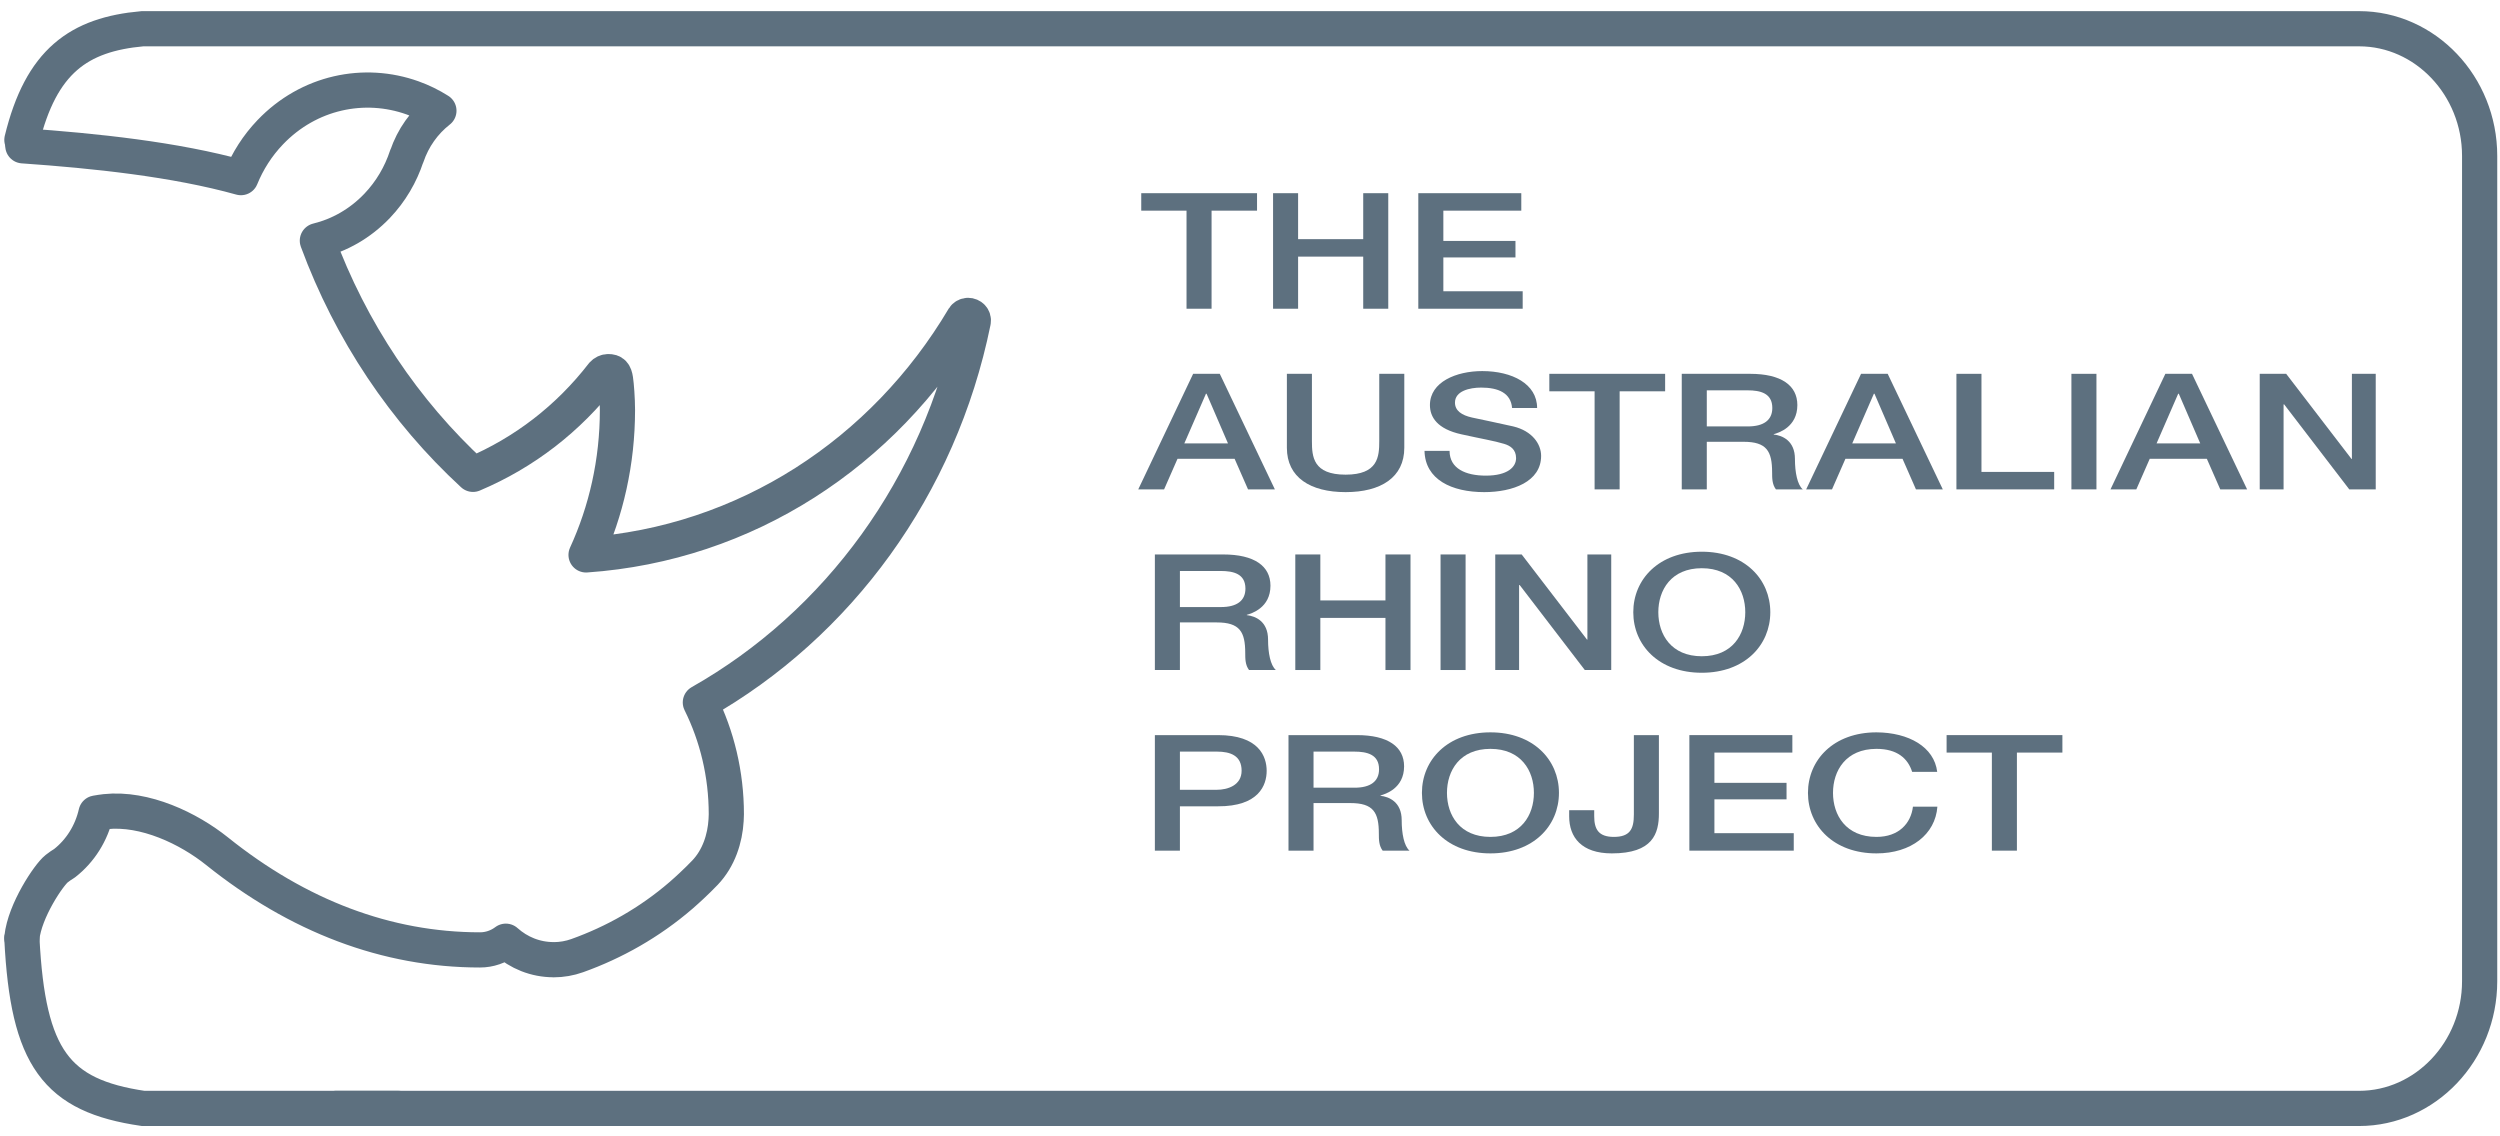
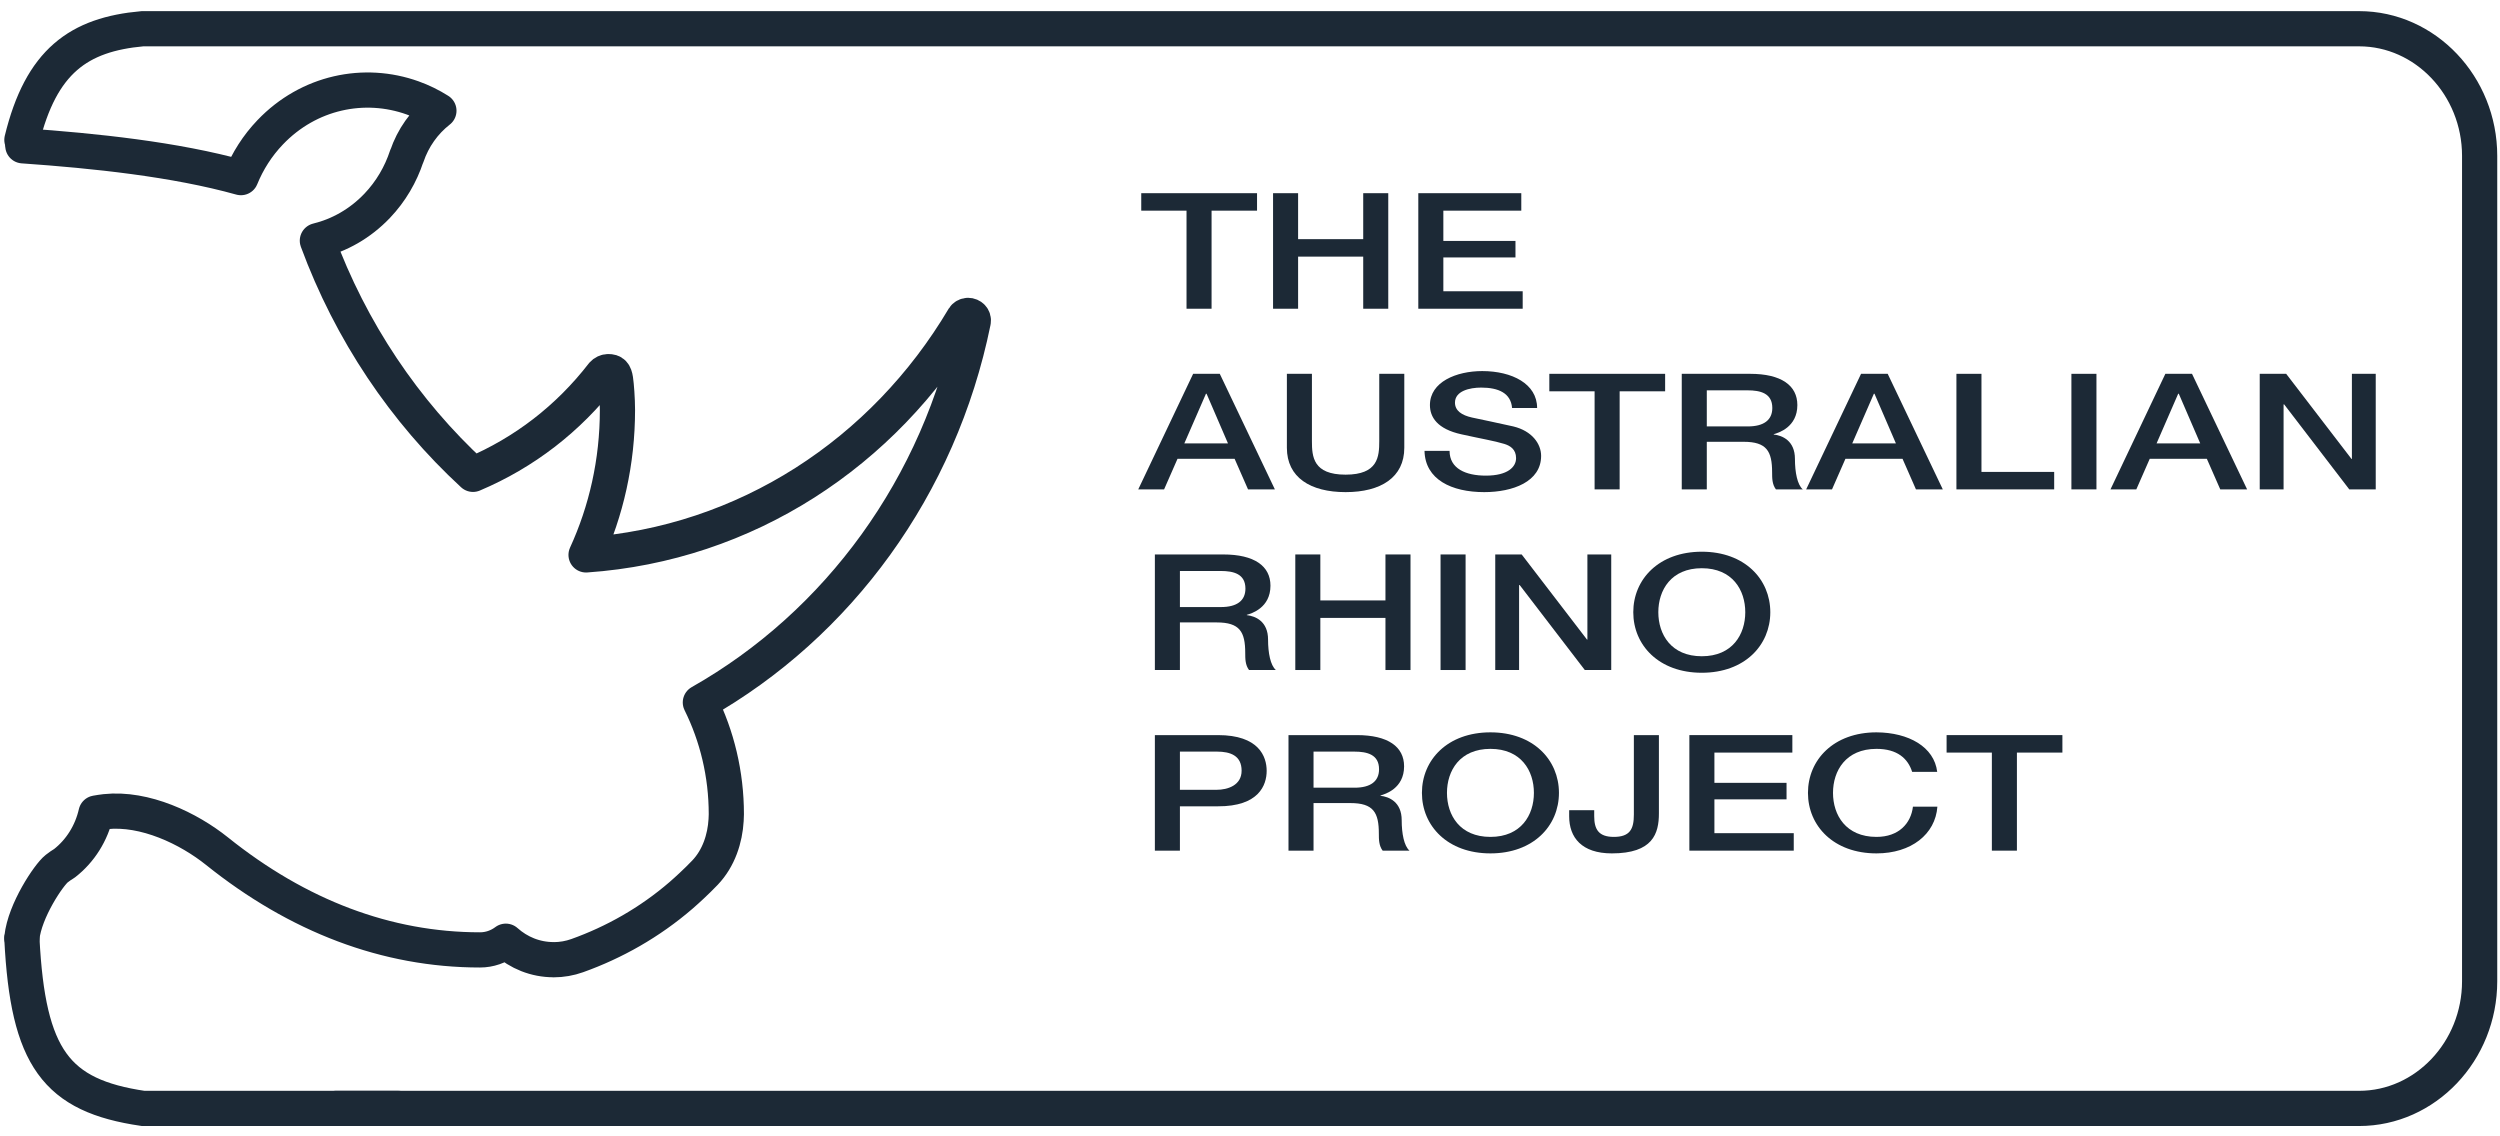
<svg xmlns="http://www.w3.org/2000/svg" width="348px" height="158px" viewBox="0 0 174 79" version="1.1">
-   <defs>
-     <filter id="filter-1">
-       <feColorMatrix in="SourceGraphic" type="matrix" values="0 0 0 0 0.111 0 0 0 0 0.162 0 0 0 0 0.212 0 0 0 1 0" />
-     </filter>
-   </defs>
  <g id="⇢---Desktop" stroke="none" stroke-width="1" fill="none" fill-rule="evenodd">
    <g id="05---Our-vision" transform="translate(-773, -3583)">
      <g id="TARP" transform="translate(774, 3585)">
-         <g filter="url(#filter-1)" id="Group">
-           <g>
-             <g id="Group-4" transform="translate(0, 3.896407)" stroke="#FFFFFE" stroke-linecap="round" stroke-width="2.45">
-               <path d="M26.732,71.25 L8.966,71.25 C2.901,70.361 0.943,67.743 0.524,59.444" id="Stroke-1" />
-               <path d="M0.524,59.368 C0.72,57.484 2.396,54.993 2.944,54.563 C3.116,54.427 3.299,54.301 3.488,54.187 C4.592,53.329 5.367,52.086 5.684,50.692 C5.899,50.655 6.114,50.618 6.33,50.595 C9.091,50.298 12.134,51.766 14.103,53.344 C19.737,57.86 25.908,60.217 32.41,60.217 C33.08,60.217 33.698,59.992 34.204,59.614 L34.206,59.612 C35.1,60.414 36.26,60.897 37.528,60.897 L37.524,60.901 C38.101,60.901 38.657,60.801 39.174,60.616 C41.739,59.699 44.213,58.308 46.4,56.422 C46.65,56.206 46.894,55.982 47.137,55.756 C47.453,55.46 47.765,55.156 48.068,54.839 C49.03,53.83 49.463,52.462 49.537,51.182 C49.546,51.046 49.553,50.909 49.553,50.775 C49.553,47.969 48.899,45.323 47.745,42.994 C57.331,37.566 64.401,27.967 66.738,16.482 C66.79,16.225 66.582,16.056 66.379,16.056 C66.252,16.056 66.14,16.123 66.074,16.225 C60.512,25.607 50.922,31.95 39.79,32.725 C41.19,29.672 41.975,26.25 41.975,22.637 C41.975,21.867 41.899,20.896 41.841,20.515 C41.776,20.083 41.643,19.97 41.344,19.97 C41.186,19.97 41.044,20.04 40.945,20.152 C38.558,23.238 35.492,25.606 31.921,27.117 C27.159,22.729 23.413,17.163 21.089,10.855 C22.612,10.482 24.059,9.677 25.247,8.432 C26.208,7.425 26.892,6.24 27.307,4.979 L27.316,4.976 C27.746,3.701 28.532,2.604 29.548,1.811 C28.966,1.443 28.356,1.147 27.726,0.92 C24.362,-0.289 20.488,0.502 17.805,3.312 C16.912,4.247 16.235,5.32 15.769,6.466 C11.186,5.187 5.607,4.602 0.589,4.251" id="Stroke-3" stroke-linejoin="round" />
-             </g>
-             <polyline id="Fill-5" fill="#FFFFFE" points="78.431 11.446 86.49 11.446 86.49 12.662 83.325 12.662 83.325 19.488 81.582 19.488 81.582 12.662 78.431 12.662 78.431 11.446" />
-             <polyline id="Fill-6" fill="#FFFFFE" points="87.605 11.446 89.348 11.446 89.348 14.645 93.88 14.645 93.88 11.446 95.623 11.446 95.623 19.488 93.88 19.488 93.88 15.861 89.348 15.861 89.348 19.488 87.605 19.488 87.605 11.446" />
-             <polyline id="Fill-7" fill="#FFFFFE" points="97.714 11.446 104.882 11.446 104.882 12.662 99.457 12.662 99.457 14.769 104.477 14.769 104.477 15.918 99.457 15.918 99.457 18.272 104.979 18.272 104.979 19.488 97.714 19.488 97.714 11.446" />
-             <path d="M81.429,28.862 L84.468,28.862 L82.977,25.404 L82.935,25.404 L81.429,28.862 Z M82.042,24.018 L83.897,24.018 L87.731,32.061 L85.863,32.061 L84.929,29.932 L80.955,29.932 L80.021,32.061 L78.222,32.061 L82.042,24.018 L82.042,24.018 Z" id="Fill-8" fill="#FFFFFE" />
-             <path d="M88.567,24.018 L90.31,24.018 L90.31,28.704 C90.31,29.786 90.394,31.036 92.653,31.036 C94.912,31.036 94.996,29.786 94.996,28.704 L94.996,24.018 L96.739,24.018 L96.739,29.166 C96.739,31.227 95.108,32.252 92.653,32.252 C90.199,32.252 88.567,31.227 88.567,29.166 L88.567,24.018" id="Fill-9" fill="#FFFFFE" />
-             <path d="M99.89,29.38 C99.89,30.619 101.019,31.104 102.413,31.104 C103.947,31.104 104.519,30.495 104.519,29.887 C104.519,29.267 104.101,29.019 103.696,28.895 C102.999,28.682 102.093,28.535 100.726,28.231 C99.025,27.86 98.523,27.026 98.523,26.193 C98.523,24.582 100.363,23.827 102.163,23.827 C104.24,23.827 105.983,24.717 105.983,26.395 L104.24,26.395 C104.156,25.359 103.292,24.976 102.093,24.976 C101.284,24.976 100.266,25.212 100.266,26.023 C100.266,26.587 100.74,26.902 101.451,27.06 C101.605,27.093 103.808,27.556 104.324,27.679 C105.635,27.995 106.262,28.895 106.262,29.729 C106.262,31.532 104.282,32.252 102.302,32.252 C100.029,32.252 98.188,31.374 98.146,29.38 L99.89,29.38" id="Fill-10" fill="#FFFFFE" />
-             <polyline id="Fill-11" fill="#FFFFFE" points="106.833 24.018 114.893 24.018 114.893 25.235 111.727 25.235 111.727 32.061 109.984 32.061 109.984 25.235 106.833 25.235 106.833 24.018" />
-             <path d="M117.793,27.679 L120.652,27.679 C121.753,27.679 122.353,27.24 122.353,26.395 C122.353,25.37 121.531,25.167 120.624,25.167 L117.793,25.167 L117.793,27.679 Z M116.05,24.018 L120.806,24.018 C122.98,24.018 124.096,24.829 124.096,26.193 C124.096,27.736 122.771,28.13 122.45,28.22 L122.45,28.242 C123.051,28.31 123.928,28.67 123.928,29.943 C123.928,30.878 124.096,31.734 124.473,32.061 L122.604,32.061 C122.339,31.712 122.339,31.272 122.339,30.878 C122.339,29.403 121.963,28.749 120.359,28.749 L117.793,28.749 L117.793,32.061 L116.05,32.061 L116.05,24.018 L116.05,24.018 Z" id="Fill-12" fill="#FFFFFE" />
-             <path d="M127.916,28.862 L130.956,28.862 L129.464,25.404 L129.422,25.404 L127.916,28.862 Z M128.529,24.018 L130.384,24.018 L134.219,32.061 L132.35,32.061 L131.416,29.932 L127.442,29.932 L126.508,32.061 L124.709,32.061 L128.529,24.018 L128.529,24.018 Z" id="Fill-13" fill="#FFFFFE" />
-             <polyline id="Fill-14" fill="#FFFFFE" points="135.167 24.018 136.91 24.018 136.91 30.845 141.971 30.845 141.971 32.061 135.167 32.061 135.167 24.018" />
-             <polygon id="Fill-15" fill="#FFFFFE" points="143.17 32.061 144.913 32.061 144.913 24.018 143.17 24.018" />
-             <path d="M149.097,28.862 L152.136,28.862 L150.644,25.404 L150.602,25.404 L149.097,28.862 Z M149.709,24.018 L151.564,24.018 L155.399,32.061 L153.53,32.061 L152.596,29.932 L148.622,29.932 L147.688,32.061 L145.89,32.061 L149.709,24.018 L149.709,24.018 Z" id="Fill-16" fill="#FFFFFE" />
-             <polyline id="Fill-17" fill="#FFFFFE" points="156.277 24.018 158.118 24.018 162.664 29.943 162.692 29.943 162.692 24.018 164.351 24.018 164.351 32.061 162.51 32.061 157.979 26.148 157.937 26.148 157.937 32.061 156.277 32.061 156.277 24.018" />
-             <path d="M81.122,40.251 L83.981,40.251 C85.082,40.251 85.682,39.812 85.682,38.968 C85.682,37.942 84.859,37.74 83.953,37.74 L81.122,37.74 L81.122,40.251 Z M79.379,36.59 L84.134,36.59 C86.309,36.59 87.424,37.401 87.424,38.764 C87.424,40.307 86.1,40.702 85.779,40.792 L85.779,40.814 C86.378,40.882 87.257,41.242 87.257,42.515 C87.257,43.45 87.424,44.306 87.801,44.633 L85.933,44.633 C85.668,44.284 85.668,43.844 85.668,43.45 C85.668,41.975 85.291,41.321 83.688,41.321 L81.122,41.321 L81.122,44.633 L79.379,44.633 L79.379,36.59 L79.379,36.59 Z" id="Fill-18" fill="#FFFFFE" />
-             <polyline id="Fill-19" fill="#FFFFFE" points="89.153 36.59 90.896 36.59 90.896 39.79 95.428 39.79 95.428 36.59 97.171 36.59 97.171 44.633 95.428 44.633 95.428 41.006 90.896 41.006 90.896 44.633 89.153 44.633 89.153 36.59" />
-             <polygon id="Fill-20" fill="#FFFFFE" points="99.262 44.633 101.005 44.633 101.005 36.59 99.262 36.59" />
-             <polyline id="Fill-21" fill="#FFFFFE" points="103.069 36.59 104.909 36.59 109.455 42.515 109.483 42.515 109.483 36.59 111.142 36.59 111.142 44.633 109.302 44.633 104.77 38.719 104.728 38.719 104.728 44.633 103.069 44.633 103.069 36.59" />
-             <path d="M114.419,40.611 C114.419,42.155 115.311,43.675 117.445,43.675 C119.578,43.675 120.471,42.155 120.471,40.611 C120.471,39.069 119.578,37.548 117.445,37.548 C115.311,37.548 114.419,39.069 114.419,40.611 Z M122.213,40.611 C122.213,42.91 120.429,44.824 117.445,44.824 C114.46,44.824 112.676,42.91 112.676,40.611 C112.676,38.314 114.46,36.399 117.445,36.399 C120.429,36.399 122.213,38.314 122.213,40.611 L122.213,40.611 Z" id="Fill-22" fill="#FFFFFE" />
-             <path d="M81.122,52.97 L83.674,52.97 C84.454,52.97 85.416,52.655 85.416,51.641 C85.416,50.582 84.622,50.312 83.702,50.312 L81.122,50.312 L81.122,52.97 Z M79.379,49.163 L83.771,49.163 C86.615,49.163 87.16,50.65 87.16,51.652 C87.16,52.644 86.615,54.13 83.771,54.119 L81.122,54.119 L81.122,57.205 L79.379,57.205 L79.379,49.163 L79.379,49.163 Z" id="Fill-23" fill="#FFFFFE" />
-             <path d="M90.422,52.824 L93.281,52.824 C94.383,52.824 94.982,52.384 94.982,51.539 C94.982,50.515 94.159,50.312 93.253,50.312 L90.422,50.312 L90.422,52.824 Z M88.679,49.163 L93.434,49.163 C95.609,49.163 96.725,49.974 96.725,51.337 C96.725,52.881 95.401,53.274 95.08,53.365 L95.08,53.386 C95.679,53.455 96.558,53.815 96.558,55.087 C96.558,56.023 96.725,56.878 97.101,57.205 L95.233,57.205 C94.968,56.856 94.968,56.417 94.968,56.023 C94.968,54.548 94.591,53.894 92.988,53.894 L90.422,53.894 L90.422,57.205 L88.679,57.205 L88.679,49.163 L88.679,49.163 Z" id="Fill-24" fill="#FFFFFE" />
-             <path d="M99.709,53.184 C99.709,54.728 100.601,56.248 102.734,56.248 C104.868,56.248 105.76,54.728 105.76,53.184 C105.76,51.641 104.868,50.121 102.734,50.121 C100.601,50.121 99.709,51.641 99.709,53.184 Z M107.503,53.184 C107.503,55.482 105.718,57.396 102.734,57.396 C99.75,57.396 97.966,55.482 97.966,53.184 C97.966,50.887 99.75,48.971 102.734,48.971 C105.718,48.971 107.503,50.887 107.503,53.184 L107.503,53.184 Z" id="Fill-25" fill="#FFFFFE" />
-             <path d="M114.46,54.614 C114.46,56.011 114.043,57.396 111.184,57.396 C109.078,57.396 108.214,56.282 108.214,54.817 L108.214,54.389 L109.957,54.389 L109.957,54.807 C109.957,55.719 110.263,56.248 111.323,56.248 C112.452,56.248 112.717,55.695 112.717,54.694 L112.717,49.163 L114.46,49.163 L114.46,54.614" id="Fill-26" fill="#FFFFFE" />
-             <polyline id="Fill-27" fill="#FFFFFE" points="116.58 49.163 123.748 49.163 123.748 50.38 118.323 50.38 118.323 52.486 123.343 52.486 123.343 53.635 118.323 53.635 118.323 55.989 123.845 55.989 123.845 57.205 116.58 57.205 116.58 49.163" />
-             <path d="M132.085,51.72 C131.792,50.796 131.054,50.121 129.603,50.121 C127.47,50.121 126.577,51.641 126.577,53.184 C126.577,54.728 127.47,56.248 129.603,56.248 C131.151,56.248 132.002,55.313 132.141,54.142 L133.842,54.142 C133.703,56.068 132.016,57.396 129.603,57.396 C126.619,57.396 124.834,55.482 124.834,53.184 C124.834,50.887 126.619,48.971 129.603,48.971 C131.848,48.983 133.62,49.985 133.829,51.72 L132.085,51.72" id="Fill-28" fill="#FFFFFE" />
-             <polyline id="Fill-29" fill="#FFFFFE" points="134.483 49.163 142.543 49.163 142.543 50.38 139.377 50.38 139.377 57.205 137.634 57.205 137.634 50.38 134.483 50.38 134.483 49.163" />
-             <path d="M0.524,7.737 C1.86,2.255 4.482,0.399 8.915,0 L163.193,0 C167.807,0 171.583,3.982 171.583,8.849 L171.583,66.297 C171.583,71.164 167.807,75.146 163.193,75.146 L145.718,75.146 M22.406,75.143 L150.008,75.143" id="Stroke-30" stroke="#FFFFFE" stroke-width="2.45" stroke-linecap="round" />
-           </g>
+         <g id="Group-4" transform="translate(0, 3.896407)" stroke="#1C2936" stroke-linecap="round" stroke-width="2.45">
+           <path d="M26.732,71.25 L8.966,71.25 C2.901,70.361 0.943,67.743 0.524,59.444" id="Stroke-1" />
+           <path d="M0.524,59.368 C0.72,57.484 2.396,54.993 2.944,54.563 C3.116,54.427 3.299,54.301 3.488,54.187 C4.592,53.329 5.367,52.086 5.684,50.692 C5.899,50.655 6.114,50.618 6.33,50.595 C9.091,50.298 12.134,51.766 14.103,53.344 C19.737,57.86 25.908,60.217 32.41,60.217 C33.08,60.217 33.698,59.992 34.204,59.614 L34.206,59.612 C35.1,60.414 36.26,60.897 37.528,60.897 L37.524,60.901 C38.101,60.901 38.657,60.801 39.174,60.616 C41.739,59.699 44.213,58.308 46.4,56.422 C46.65,56.206 46.894,55.982 47.137,55.756 C47.453,55.46 47.765,55.156 48.068,54.839 C49.03,53.83 49.463,52.462 49.537,51.182 C49.546,51.046 49.553,50.909 49.553,50.775 C49.553,47.969 48.899,45.323 47.745,42.994 C57.331,37.566 64.401,27.967 66.738,16.482 C66.79,16.225 66.582,16.056 66.379,16.056 C66.252,16.056 66.14,16.123 66.074,16.225 C60.512,25.607 50.922,31.95 39.79,32.725 C41.19,29.672 41.975,26.25 41.975,22.637 C41.975,21.867 41.899,20.896 41.841,20.515 C41.776,20.083 41.643,19.97 41.344,19.97 C41.186,19.97 41.044,20.04 40.945,20.152 C38.558,23.238 35.492,25.606 31.921,27.117 C27.159,22.729 23.413,17.163 21.089,10.855 C22.612,10.482 24.059,9.677 25.247,8.432 C26.208,7.425 26.892,6.24 27.307,4.979 L27.316,4.976 C27.746,3.701 28.532,2.604 29.548,1.811 C28.966,1.443 28.356,1.147 27.726,0.92 C24.362,-0.289 20.488,0.502 17.805,3.312 C16.912,4.247 16.235,5.32 15.769,6.466 C11.186,5.187 5.607,4.602 0.589,4.251" id="Stroke-3" stroke-linejoin="round" />
        </g>
+         <polyline id="Fill-5" fill="#1C2936" points="78.431 11.446 86.49 11.446 86.49 12.662 83.325 12.662 83.325 19.488 81.582 19.488 81.582 12.662 78.431 12.662 78.431 11.446" />
+         <polyline id="Fill-6" fill="#1C2936" points="87.605 11.446 89.348 11.446 89.348 14.645 93.88 14.645 93.88 11.446 95.623 11.446 95.623 19.488 93.88 19.488 93.88 15.861 89.348 15.861 89.348 19.488 87.605 19.488 87.605 11.446" />
+         <polyline id="Fill-7" fill="#1C2936" points="97.714 11.446 104.882 11.446 104.882 12.662 99.457 12.662 99.457 14.769 104.477 14.769 104.477 15.918 99.457 15.918 99.457 18.272 104.979 18.272 104.979 19.488 97.714 19.488 97.714 11.446" />
+         <path d="M81.429,28.862 L84.468,28.862 L82.977,25.404 L82.935,25.404 L81.429,28.862 Z M82.042,24.018 L83.897,24.018 L87.731,32.061 L85.863,32.061 L84.929,29.932 L80.955,29.932 L80.021,32.061 L78.222,32.061 L82.042,24.018 L82.042,24.018 Z" id="Fill-8" fill="#1C2936" />
+         <path d="M88.567,24.018 L90.31,24.018 L90.31,28.704 C90.31,29.786 90.394,31.036 92.653,31.036 C94.912,31.036 94.996,29.786 94.996,28.704 L94.996,24.018 L96.739,24.018 L96.739,29.166 C96.739,31.227 95.108,32.252 92.653,32.252 C90.199,32.252 88.567,31.227 88.567,29.166 L88.567,24.018" id="Fill-9" fill="#1C2936" />
+         <path d="M99.89,29.38 C99.89,30.619 101.019,31.104 102.413,31.104 C103.947,31.104 104.519,30.495 104.519,29.887 C104.519,29.267 104.101,29.019 103.696,28.895 C102.999,28.682 102.093,28.535 100.726,28.231 C99.025,27.86 98.523,27.026 98.523,26.193 C98.523,24.582 100.363,23.827 102.163,23.827 C104.24,23.827 105.983,24.717 105.983,26.395 L104.24,26.395 C104.156,25.359 103.292,24.976 102.093,24.976 C101.284,24.976 100.266,25.212 100.266,26.023 C100.266,26.587 100.74,26.902 101.451,27.06 C101.605,27.093 103.808,27.556 104.324,27.679 C105.635,27.995 106.262,28.895 106.262,29.729 C106.262,31.532 104.282,32.252 102.302,32.252 C100.029,32.252 98.188,31.374 98.146,29.38 L99.89,29.38" id="Fill-10" fill="#1C2936" />
+         <polyline id="Fill-11" fill="#1C2936" points="106.833 24.018 114.893 24.018 114.893 25.235 111.727 25.235 111.727 32.061 109.984 32.061 109.984 25.235 106.833 25.235 106.833 24.018" />
+         <path d="M117.793,27.679 L120.652,27.679 C121.753,27.679 122.353,27.24 122.353,26.395 C122.353,25.37 121.531,25.167 120.624,25.167 L117.793,25.167 L117.793,27.679 Z M116.05,24.018 L120.806,24.018 C122.98,24.018 124.096,24.829 124.096,26.193 C124.096,27.736 122.771,28.13 122.45,28.22 L122.45,28.242 C123.051,28.31 123.928,28.67 123.928,29.943 C123.928,30.878 124.096,31.734 124.473,32.061 L122.604,32.061 C122.339,31.712 122.339,31.272 122.339,30.878 C122.339,29.403 121.963,28.749 120.359,28.749 L117.793,28.749 L117.793,32.061 L116.05,32.061 L116.05,24.018 L116.05,24.018 Z" id="Fill-12" fill="#1C2936" />
+         <path d="M127.916,28.862 L130.956,28.862 L129.464,25.404 L129.422,25.404 L127.916,28.862 Z M128.529,24.018 L130.384,24.018 L134.219,32.061 L132.35,32.061 L131.416,29.932 L127.442,29.932 L126.508,32.061 L124.709,32.061 L128.529,24.018 L128.529,24.018 Z" id="Fill-13" fill="#1C2936" />
+         <polyline id="Fill-14" fill="#1C2936" points="135.167 24.018 136.91 24.018 136.91 30.845 141.971 30.845 141.971 32.061 135.167 32.061 135.167 24.018" />
+         <polygon id="Fill-15" fill="#1C2936" points="143.17 32.061 144.913 32.061 144.913 24.018 143.17 24.018" />
+         <path d="M149.097,28.862 L152.136,28.862 L150.644,25.404 L150.602,25.404 L149.097,28.862 Z M149.709,24.018 L151.564,24.018 L155.399,32.061 L153.53,32.061 L152.596,29.932 L148.622,29.932 L147.688,32.061 L145.89,32.061 L149.709,24.018 L149.709,24.018 Z" id="Fill-16" fill="#1C2936" />
+         <polyline id="Fill-17" fill="#1C2936" points="156.277 24.018 158.118 24.018 162.664 29.943 162.692 29.943 162.692 24.018 164.351 24.018 164.351 32.061 162.51 32.061 157.979 26.148 157.937 26.148 157.937 32.061 156.277 32.061 156.277 24.018" />
+         <path d="M81.122,40.251 L83.981,40.251 C85.082,40.251 85.682,39.812 85.682,38.968 C85.682,37.942 84.859,37.74 83.953,37.74 L81.122,37.74 L81.122,40.251 Z M79.379,36.59 L84.134,36.59 C86.309,36.59 87.424,37.401 87.424,38.764 C87.424,40.307 86.1,40.702 85.779,40.792 L85.779,40.814 C86.378,40.882 87.257,41.242 87.257,42.515 C87.257,43.45 87.424,44.306 87.801,44.633 L85.933,44.633 C85.668,44.284 85.668,43.844 85.668,43.45 C85.668,41.975 85.291,41.321 83.688,41.321 L81.122,41.321 L81.122,44.633 L79.379,44.633 L79.379,36.59 L79.379,36.59 Z" id="Fill-18" fill="#1C2936" />
+         <polyline id="Fill-19" fill="#1C2936" points="89.153 36.59 90.896 36.59 90.896 39.79 95.428 39.79 95.428 36.59 97.171 36.59 97.171 44.633 95.428 44.633 95.428 41.006 90.896 41.006 90.896 44.633 89.153 44.633 89.153 36.59" />
+         <polygon id="Fill-20" fill="#1C2936" points="99.262 44.633 101.005 44.633 101.005 36.59 99.262 36.59" />
+         <polyline id="Fill-21" fill="#1C2936" points="103.069 36.59 104.909 36.59 109.455 42.515 109.483 42.515 109.483 36.59 111.142 36.59 111.142 44.633 109.302 44.633 104.77 38.719 104.728 38.719 104.728 44.633 103.069 44.633 103.069 36.59" />
+         <path d="M114.419,40.611 C114.419,42.155 115.311,43.675 117.445,43.675 C119.578,43.675 120.471,42.155 120.471,40.611 C120.471,39.069 119.578,37.548 117.445,37.548 C115.311,37.548 114.419,39.069 114.419,40.611 Z M122.213,40.611 C122.213,42.91 120.429,44.824 117.445,44.824 C114.46,44.824 112.676,42.91 112.676,40.611 C112.676,38.314 114.46,36.399 117.445,36.399 C120.429,36.399 122.213,38.314 122.213,40.611 L122.213,40.611 Z" id="Fill-22" fill="#1C2936" />
+         <path d="M81.122,52.97 L83.674,52.97 C84.454,52.97 85.416,52.655 85.416,51.641 C85.416,50.582 84.622,50.312 83.702,50.312 L81.122,50.312 L81.122,52.97 Z M79.379,49.163 L83.771,49.163 C86.615,49.163 87.16,50.65 87.16,51.652 C87.16,52.644 86.615,54.13 83.771,54.119 L81.122,54.119 L81.122,57.205 L79.379,57.205 L79.379,49.163 L79.379,49.163 Z" id="Fill-23" fill="#1C2936" />
+         <path d="M90.422,52.824 L93.281,52.824 C94.383,52.824 94.982,52.384 94.982,51.539 C94.982,50.515 94.159,50.312 93.253,50.312 L90.422,50.312 L90.422,52.824 Z M88.679,49.163 L93.434,49.163 C95.609,49.163 96.725,49.974 96.725,51.337 C96.725,52.881 95.401,53.274 95.08,53.365 L95.08,53.386 C95.679,53.455 96.558,53.815 96.558,55.087 C96.558,56.023 96.725,56.878 97.101,57.205 L95.233,57.205 C94.968,56.856 94.968,56.417 94.968,56.023 C94.968,54.548 94.591,53.894 92.988,53.894 L90.422,53.894 L90.422,57.205 L88.679,57.205 L88.679,49.163 L88.679,49.163 Z" id="Fill-24" fill="#1C2936" />
+         <path d="M99.709,53.184 C99.709,54.728 100.601,56.248 102.734,56.248 C104.868,56.248 105.76,54.728 105.76,53.184 C105.76,51.641 104.868,50.121 102.734,50.121 C100.601,50.121 99.709,51.641 99.709,53.184 Z M107.503,53.184 C107.503,55.482 105.718,57.396 102.734,57.396 C99.75,57.396 97.966,55.482 97.966,53.184 C97.966,50.887 99.75,48.971 102.734,48.971 C105.718,48.971 107.503,50.887 107.503,53.184 L107.503,53.184 Z" id="Fill-25" fill="#1C2936" />
+         <path d="M114.46,54.614 C114.46,56.011 114.043,57.396 111.184,57.396 C109.078,57.396 108.214,56.282 108.214,54.817 L108.214,54.389 L109.957,54.389 L109.957,54.807 C109.957,55.719 110.263,56.248 111.323,56.248 C112.452,56.248 112.717,55.695 112.717,54.694 L112.717,49.163 L114.46,49.163 L114.46,54.614" id="Fill-26" fill="#1C2936" />
+         <polyline id="Fill-27" fill="#1C2936" points="116.58 49.163 123.748 49.163 123.748 50.38 118.323 50.38 118.323 52.486 123.343 52.486 123.343 53.635 118.323 53.635 118.323 55.989 123.845 55.989 123.845 57.205 116.58 57.205 116.58 49.163" />
+         <path d="M132.085,51.72 C131.792,50.796 131.054,50.121 129.603,50.121 C127.47,50.121 126.577,51.641 126.577,53.184 C126.577,54.728 127.47,56.248 129.603,56.248 C131.151,56.248 132.002,55.313 132.141,54.142 L133.842,54.142 C133.703,56.068 132.016,57.396 129.603,57.396 C126.619,57.396 124.834,55.482 124.834,53.184 C124.834,50.887 126.619,48.971 129.603,48.971 C131.848,48.983 133.62,49.985 133.829,51.72 L132.085,51.72" id="Fill-28" fill="#1C2936" />
+         <polyline id="Fill-29" fill="#1C2936" points="134.483 49.163 142.543 49.163 142.543 50.38 139.377 50.38 139.377 57.205 137.634 57.205 137.634 50.38 134.483 50.38 134.483 49.163" />
+         <path d="M0.524,7.737 C1.86,2.255 4.482,0.399 8.915,0 L163.193,0 C167.807,0 171.583,3.982 171.583,8.849 L171.583,66.297 C171.583,71.164 167.807,75.146 163.193,75.146 L145.718,75.146 M22.406,75.143 L150.008,75.143" id="Stroke-30" stroke="#1C2936" stroke-width="2.45" stroke-linecap="round" />
      </g>
    </g>
  </g>
</svg>
